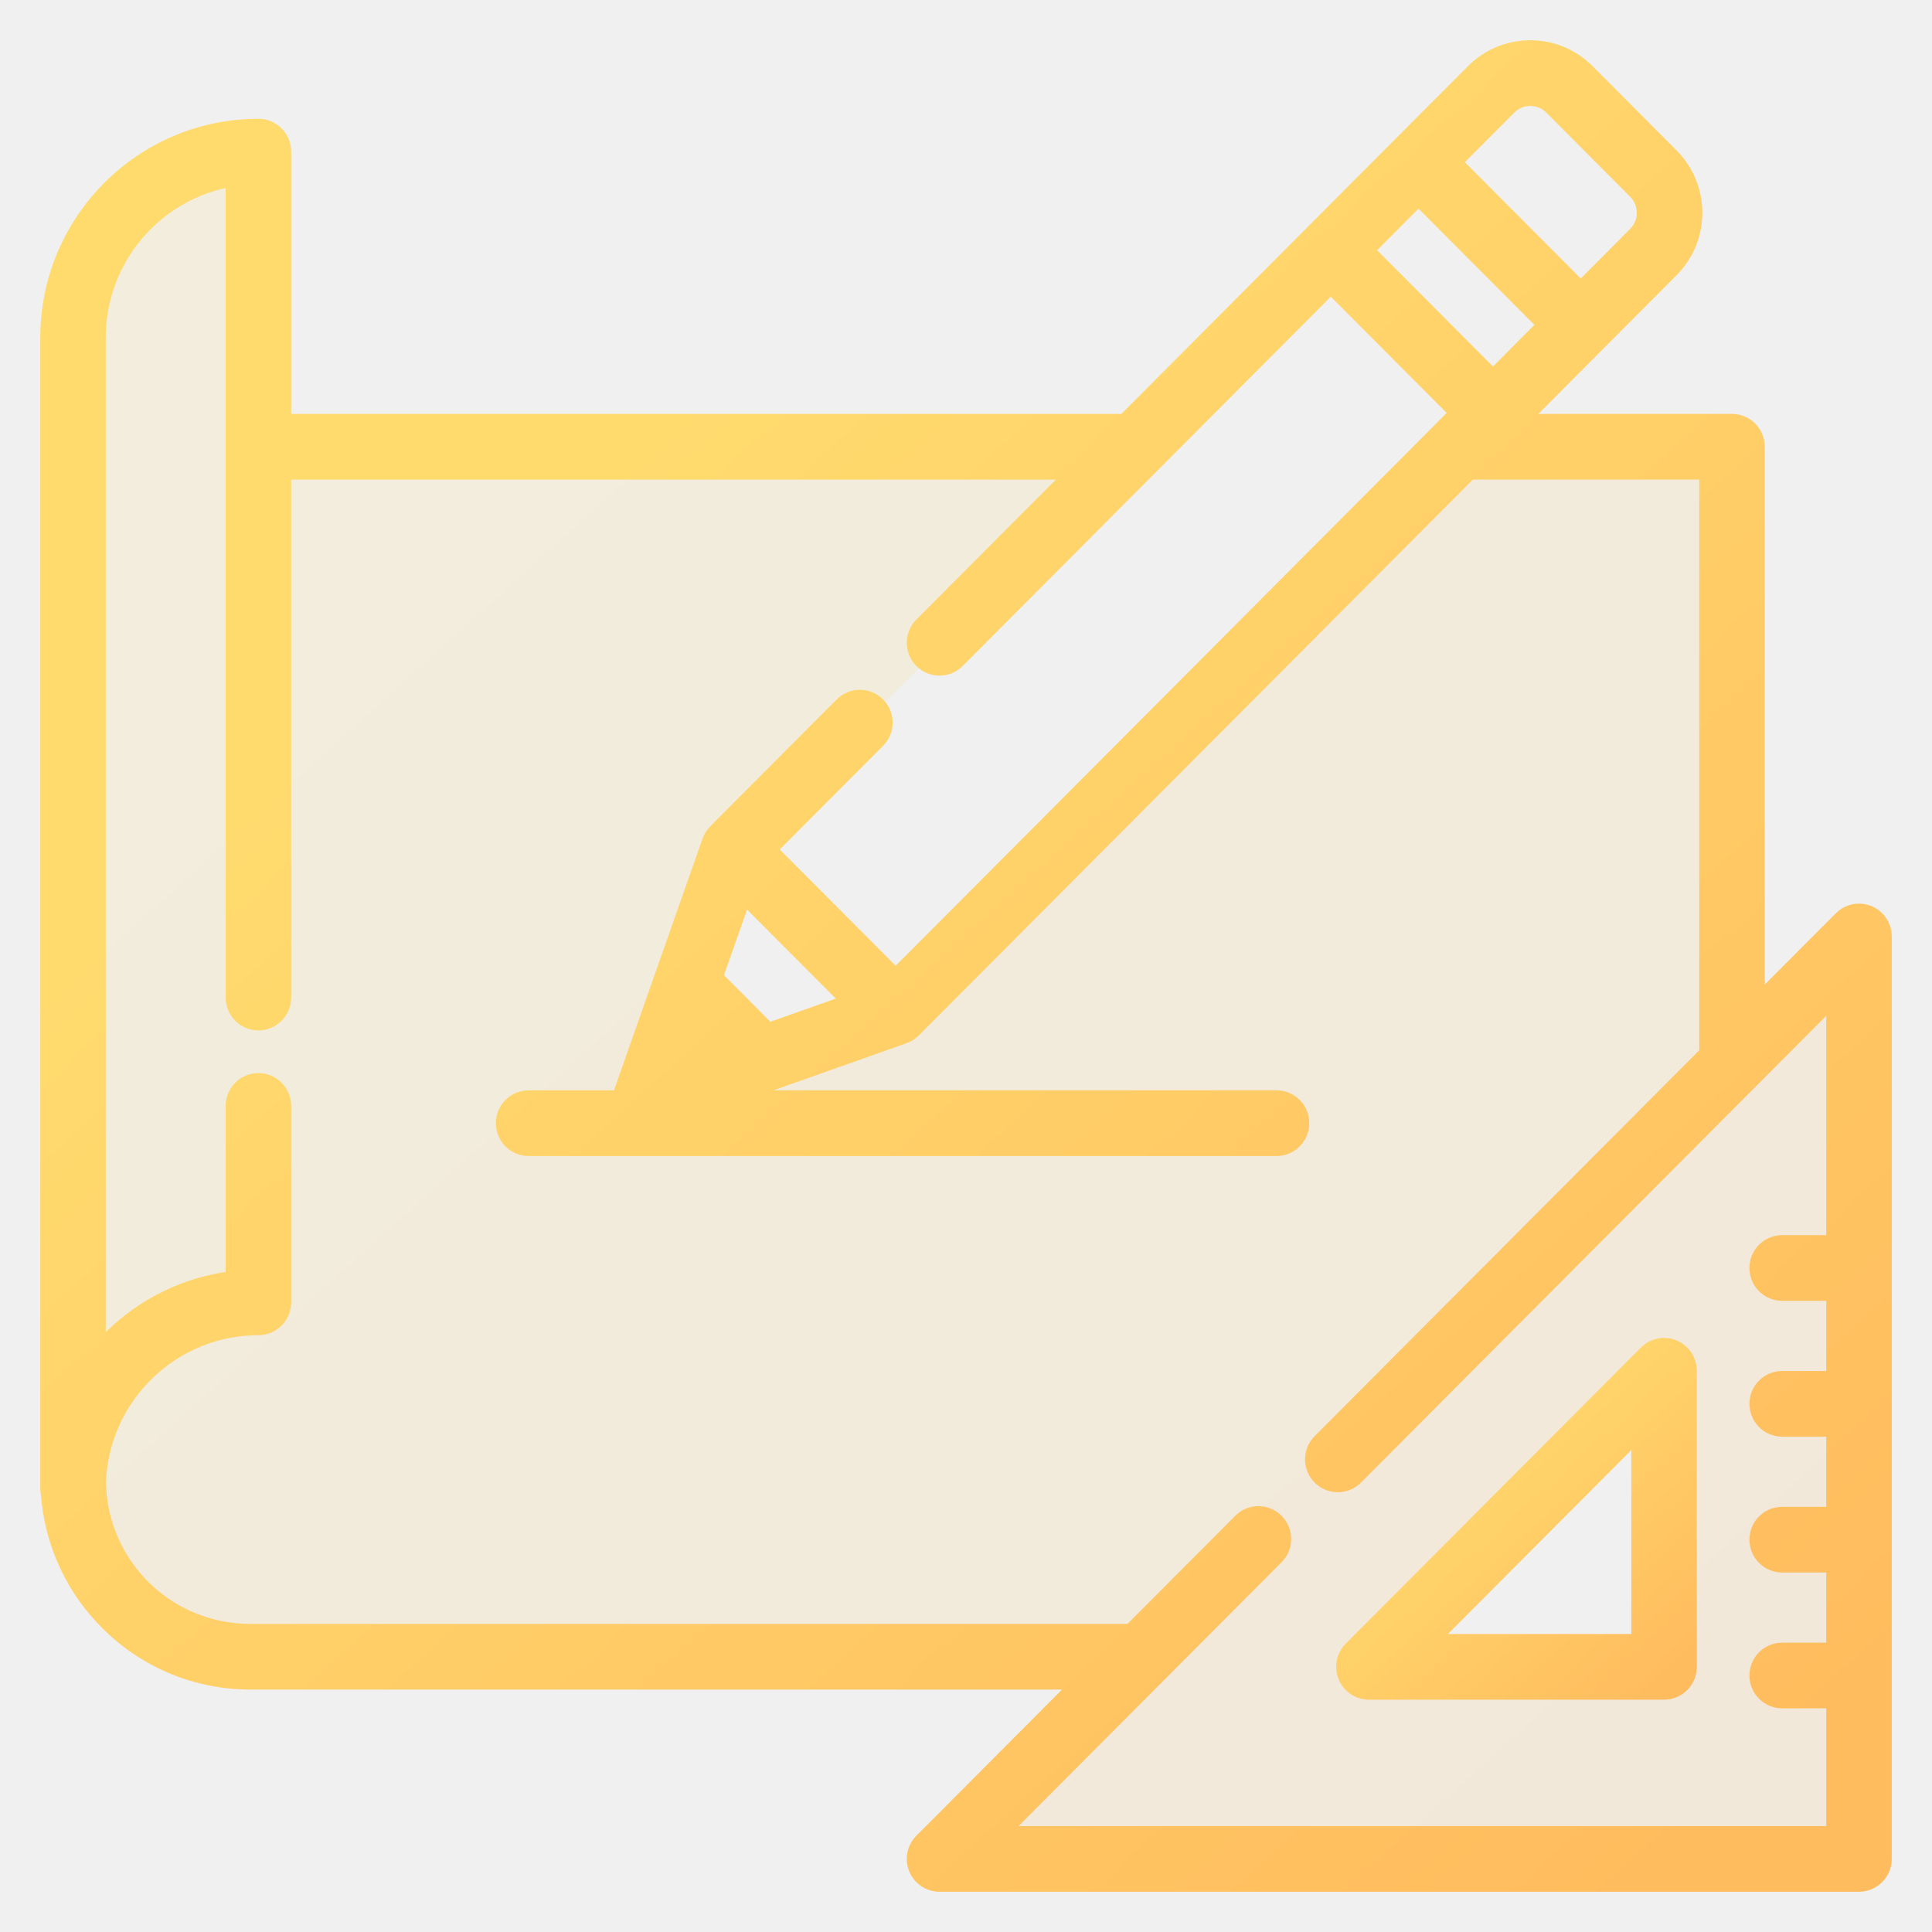
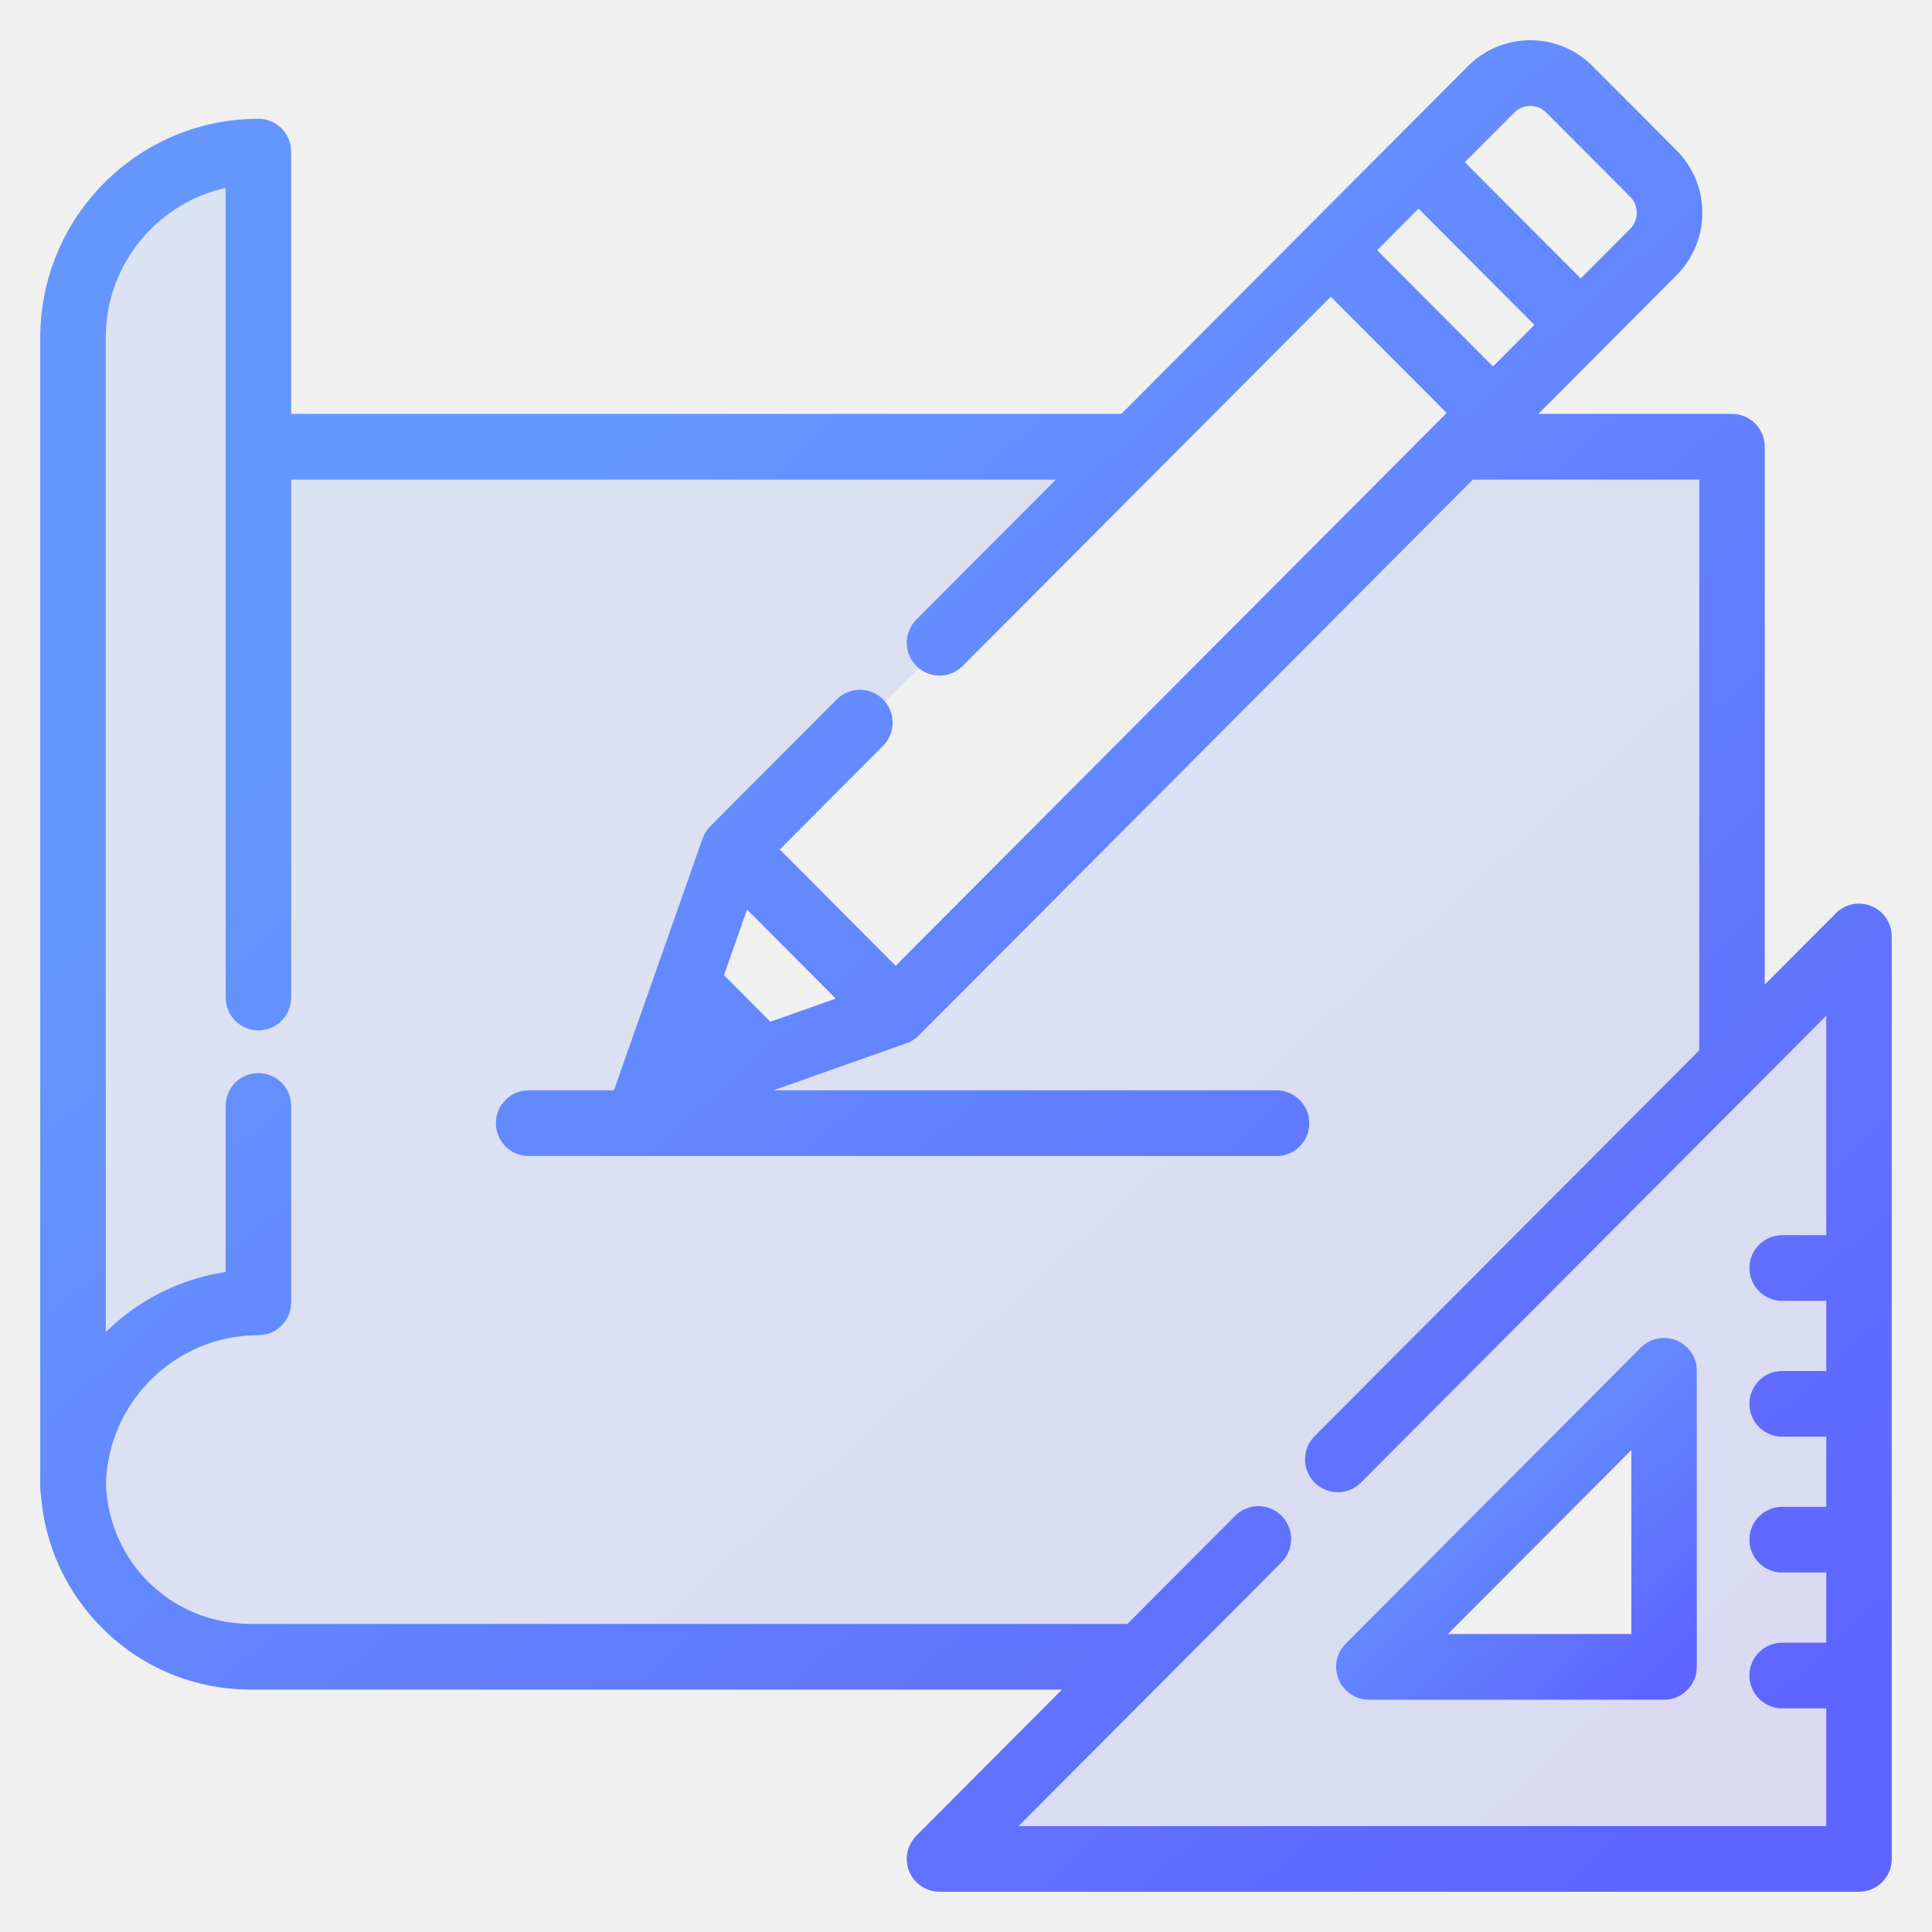
<svg xmlns="http://www.w3.org/2000/svg" width="42" height="42" viewBox="0 0 42 42" fill="none">
-   <path opacity="0.15" fill-rule="evenodd" clip-rule="evenodd" d="M40.638 19.814C40.418 19.723 40.166 19.773 39.998 19.942L38.239 21.706V9.712C38.239 9.386 37.977 9.123 37.652 9.123H33.141L34.779 7.48L34.779 7.479L36.357 5.896C36.695 5.557 36.882 5.106 36.882 4.626C36.882 4.147 36.695 3.696 36.357 3.356L34.533 1.526C34.195 1.187 33.745 1 33.267 1C32.789 1 32.339 1.187 32.001 1.526L30.422 3.11L28.515 5.023L24.429 9.123H6.205V3.296C6.205 2.97 5.942 2.707 5.618 2.707C3.071 2.707 1 4.785 1 7.339V32.356C1 32.399 1.005 32.442 1.014 32.483C1.095 33.566 1.562 34.573 2.344 35.338C3.179 36.155 4.281 36.605 5.447 36.605H23.388L20.009 39.995C19.841 40.163 19.791 40.416 19.882 40.636C19.973 40.856 20.187 41 20.424 41H40.413C40.737 41 41 40.736 41 40.411V20.358C41 20.12 40.857 19.905 40.638 19.814ZM32.831 2.359C33.072 2.118 33.463 2.118 33.703 2.359L35.527 4.189C35.767 4.43 35.767 4.822 35.527 5.063L34.364 6.231L31.668 3.526L32.831 2.359ZM30.838 4.359L33.533 7.063L32.456 8.144L29.761 5.44L30.838 4.359ZM18.397 21.76L16.715 22.356L15.595 21.232L16.188 19.544L18.397 21.76ZM35.829 30.171L30.171 35.829C30.108 35.892 30.152 36 30.241 36H36V30.241C36 30.152 35.892 30.108 35.829 30.171ZM16 18.5L19.5 22L32.5 9L29 5.5L16 18.5Z" fill="url(#paint0_linear)" />
-   <path d="M36.4 29.255C36.18 29.164 35.928 29.214 35.76 29.383L29.344 35.819C29.176 35.988 29.126 36.241 29.217 36.461C29.308 36.681 29.522 36.825 29.759 36.825H36.175C36.499 36.825 36.762 36.561 36.762 36.236V29.799C36.762 29.561 36.619 29.346 36.4 29.255ZM31.176 35.647L35.588 31.221V35.647H31.176Z" fill="url(#paint1_linear)" stroke="url(#paint2_linear)" stroke-width="0.25" />
-   <path d="M40.638 19.814C40.418 19.723 40.166 19.773 39.998 19.942L38.239 21.706V9.712C38.239 9.386 37.977 9.123 37.652 9.123H33.141L34.779 7.48C34.779 7.48 34.779 7.479 34.779 7.479L36.357 5.896C36.695 5.557 36.882 5.106 36.882 4.626C36.882 4.147 36.695 3.696 36.357 3.356L34.533 1.526C34.195 1.187 33.745 1 33.267 1C32.789 1 32.339 1.187 32.001 1.526L30.422 3.11L28.515 5.023L24.429 9.123H6.205V3.296C6.205 2.97 5.942 2.707 5.618 2.707C3.071 2.707 1 4.785 1 7.339V32.356C1 32.399 1.005 32.442 1.014 32.483C1.095 33.566 1.562 34.573 2.344 35.338C3.179 36.155 4.281 36.605 5.447 36.605H23.388L20.009 39.995C19.841 40.163 19.791 40.416 19.882 40.636C19.973 40.856 20.187 41 20.424 41H40.413C40.737 41 41 40.736 41 40.411V20.358C41 20.12 40.857 19.905 40.638 19.814ZM32.831 2.359C33.072 2.118 33.463 2.118 33.703 2.359L35.527 4.189C35.767 4.43 35.767 4.822 35.527 5.063L34.364 6.231L31.668 3.526L32.831 2.359ZM30.838 4.359L33.533 7.063L32.456 8.144L29.761 5.44L30.838 4.359ZM39.826 26.976H38.743C38.419 26.976 38.156 27.24 38.156 27.565C38.156 27.891 38.419 28.154 38.743 28.154H39.826V29.929H38.743C38.419 29.929 38.156 30.193 38.156 30.518C38.156 30.844 38.419 31.107 38.743 31.107H39.826V32.882H38.743C38.419 32.882 38.156 33.146 38.156 33.471C38.156 33.797 38.419 34.06 38.743 34.06H39.826V35.835H38.743C38.419 35.835 38.156 36.099 38.156 36.424C38.156 36.749 38.419 37.013 38.743 37.013H39.826V39.822H21.842L27.772 33.873C28.001 33.643 28.001 33.27 27.772 33.04C27.746 33.014 27.717 32.991 27.688 32.97C27.459 32.813 27.145 32.836 26.942 33.04L24.562 35.427H5.448C3.667 35.427 2.233 34.032 2.177 32.249C2.18 32.137 2.189 32.026 2.203 31.917C2.203 31.916 2.203 31.915 2.203 31.915C2.21 31.863 2.218 31.811 2.227 31.759C2.228 31.753 2.229 31.747 2.23 31.741C2.238 31.695 2.247 31.65 2.257 31.604C2.26 31.591 2.263 31.579 2.266 31.566C2.275 31.527 2.285 31.489 2.295 31.451C2.3 31.43 2.306 31.41 2.312 31.389C2.321 31.359 2.33 31.329 2.339 31.3C2.349 31.27 2.359 31.241 2.369 31.212C2.376 31.192 2.383 31.171 2.391 31.151C2.405 31.112 2.42 31.074 2.436 31.036C2.44 31.025 2.445 31.014 2.449 31.003C2.469 30.956 2.49 30.91 2.512 30.864C2.513 30.862 2.514 30.86 2.515 30.858C2.974 29.905 3.858 29.194 4.917 28.973C4.92 28.973 4.923 28.972 4.926 28.971C4.975 28.961 5.024 28.953 5.073 28.945C5.082 28.944 5.09 28.942 5.098 28.941C5.143 28.934 5.188 28.928 5.233 28.923C5.246 28.922 5.258 28.92 5.271 28.919C5.314 28.914 5.358 28.912 5.402 28.909C5.416 28.908 5.43 28.906 5.444 28.906C5.501 28.903 5.559 28.901 5.618 28.901C5.942 28.901 6.205 28.638 6.205 28.312V24.042C6.205 23.716 5.942 23.453 5.618 23.453C5.293 23.453 5.03 23.716 5.03 24.042V27.76C4.039 27.886 3.119 28.33 2.393 29.041C2.317 29.115 2.245 29.193 2.174 29.272V7.339C2.174 5.635 3.41 4.215 5.03 3.935V21.686C5.03 22.011 5.293 22.275 5.618 22.275C5.942 22.275 6.205 22.011 6.205 21.686V10.301H23.255L20.009 13.557C19.78 13.787 19.78 14.16 20.009 14.39C20.238 14.62 20.61 14.62 20.839 14.39L25.087 10.128C25.087 10.128 25.087 10.128 25.087 10.128L28.93 6.273L31.626 8.977L31.309 9.294C31.309 9.295 31.309 9.295 31.309 9.295L19.471 21.172L16.775 18.467L19.108 16.126C19.338 15.896 19.338 15.523 19.108 15.293C18.879 15.063 18.507 15.063 18.278 15.293L15.529 18.051C15.515 18.066 15.501 18.081 15.488 18.097C15.484 18.102 15.48 18.108 15.476 18.114C15.468 18.125 15.46 18.136 15.452 18.147C15.448 18.154 15.444 18.161 15.44 18.168C15.433 18.179 15.427 18.19 15.421 18.201C15.418 18.209 15.414 18.216 15.411 18.224C15.405 18.235 15.401 18.247 15.396 18.259C15.395 18.263 15.393 18.267 15.391 18.271L14.247 21.522L13.467 23.738C13.457 23.768 13.45 23.798 13.444 23.828H11.492C11.167 23.828 10.905 24.092 10.905 24.417C10.905 24.742 11.167 25.006 11.492 25.006H27.75C28.075 25.006 28.338 24.742 28.338 24.417C28.338 24.092 28.075 23.828 27.75 23.828H16.085L19.666 22.56C19.669 22.559 19.672 22.557 19.675 22.556C19.689 22.551 19.702 22.545 19.716 22.539C19.721 22.537 19.727 22.534 19.732 22.532C19.746 22.525 19.76 22.517 19.773 22.509C19.778 22.506 19.782 22.503 19.786 22.501C19.801 22.492 19.814 22.482 19.828 22.471C19.831 22.469 19.835 22.466 19.838 22.464C19.854 22.45 19.87 22.436 19.886 22.421L31.967 10.301H37.065V22.884L28.667 31.309C28.438 31.539 28.438 31.912 28.667 32.142C28.681 32.156 28.696 32.17 28.712 32.182C28.819 32.27 28.951 32.315 29.082 32.315C29.214 32.315 29.345 32.27 29.453 32.182C29.468 32.17 29.483 32.156 29.497 32.142L29.498 32.142L39.826 21.78V26.976ZM18.397 21.76L16.715 22.356L15.595 21.232L16.188 19.544L18.397 21.76Z" fill="url(#paint3_linear)" stroke="url(#paint4_linear)" stroke-width="0.25" />
+   <g clip-path="url(#clip0_202_5)">
+     <path opacity="0.15" fill-rule="evenodd" clip-rule="evenodd" d="M40.638 19.814C40.418 19.723 40.166 19.773 39.998 19.942L38.239 21.706V9.712C38.239 9.386 37.977 9.123 37.652 9.123H33.141L34.779 7.48L34.779 7.479L36.357 5.896C36.695 5.557 36.882 5.106 36.882 4.626C36.882 4.147 36.695 3.696 36.357 3.356L34.533 1.526C34.195 1.187 33.745 1 33.267 1C32.789 1 32.339 1.187 32.001 1.526L30.422 3.11L28.515 5.023L24.429 9.123H6.205V3.296C6.205 2.97 5.942 2.707 5.618 2.707C3.071 2.707 1 4.785 1 7.339V32.356C1 32.399 1.005 32.442 1.014 32.483C1.095 33.566 1.562 34.573 2.344 35.338C3.179 36.155 4.281 36.605 5.447 36.605H23.388L20.009 39.995C19.841 40.163 19.791 40.416 19.882 40.636C19.973 40.856 20.187 41 20.424 41H40.413C40.737 41 41 40.736 41 40.411V20.358C41 20.12 40.857 19.905 40.638 19.814ZM32.831 2.359C33.072 2.118 33.463 2.118 33.703 2.359L35.527 4.189C35.767 4.43 35.767 4.822 35.527 5.063L34.364 6.231L31.668 3.526L32.831 2.359ZM30.838 4.359L33.533 7.063L32.456 8.144L29.761 5.44L30.838 4.359ZM18.397 21.76L16.715 22.356L15.595 21.232L16.188 19.544L18.397 21.76ZM35.829 30.171L30.171 35.829C30.108 35.892 30.152 36 30.241 36H36V30.241C36 30.152 35.892 30.108 35.829 30.171ZM16 18.5L19.5 22L32.5 9L29 5.5L16 18.5Z" fill="url(#paint0_linear_202_5)" />
+     <path d="M36.4 29.255C36.18 29.164 35.928 29.214 35.76 29.382L29.344 35.819C29.176 35.988 29.126 36.241 29.217 36.461C29.308 36.681 29.522 36.825 29.759 36.825H36.175C36.499 36.825 36.762 36.561 36.762 36.236V29.799C36.762 29.561 36.619 29.346 36.4 29.255ZM31.176 35.647L35.588 31.221V35.647H31.176Z" fill="url(#paint1_linear_202_5)" stroke="url(#paint2_linear_202_5)" stroke-width="0.25" />
+     <path d="M40.638 19.814C40.418 19.723 40.166 19.773 39.998 19.942L38.239 21.706V9.712C38.239 9.386 37.977 9.123 37.652 9.123H33.141L34.779 7.48C34.779 7.48 34.779 7.479 34.779 7.479L36.357 5.896C36.695 5.557 36.882 5.106 36.882 4.626C36.882 4.147 36.695 3.696 36.357 3.356L34.533 1.526C34.195 1.187 33.745 1 33.267 1C32.789 1 32.339 1.187 32.001 1.526L30.422 3.11L28.515 5.023L24.429 9.123H6.205V3.296C6.205 2.97 5.942 2.707 5.618 2.707C3.071 2.707 1 4.785 1 7.339V32.356C1 32.399 1.005 32.442 1.014 32.483C1.095 33.566 1.562 34.573 2.344 35.338C3.179 36.155 4.281 36.605 5.447 36.605H23.388L20.009 39.995C19.841 40.163 19.791 40.416 19.882 40.636C19.973 40.856 20.187 41 20.424 41H40.413C40.737 41 41 40.736 41 40.411V20.358C41 20.12 40.857 19.905 40.638 19.814ZM32.831 2.359C33.072 2.118 33.463 2.118 33.703 2.359L35.527 4.189C35.767 4.43 35.767 4.822 35.527 5.063L34.364 6.231L31.668 3.526L32.831 2.359ZM30.838 4.359L33.533 7.063L32.456 8.144L29.761 5.44L30.838 4.359ZM39.826 26.976H38.743C38.419 26.976 38.156 27.24 38.156 27.565C38.156 27.891 38.419 28.154 38.743 28.154H39.826V29.929H38.743C38.419 29.929 38.156 30.193 38.156 30.518C38.156 30.844 38.419 31.107 38.743 31.107H39.826V32.882H38.743C38.419 32.882 38.156 33.146 38.156 33.471C38.156 33.797 38.419 34.06 38.743 34.06H39.826V35.835H38.743C38.419 35.835 38.156 36.099 38.156 36.424C38.156 36.749 38.419 37.013 38.743 37.013H39.826V39.822H21.842L27.772 33.873C28.001 33.643 28.001 33.27 27.772 33.04C27.746 33.014 27.717 32.991 27.688 32.97C27.459 32.813 27.145 32.836 26.942 33.04L24.562 35.427H5.448C3.667 35.427 2.233 34.032 2.177 32.249C2.18 32.137 2.189 32.026 2.203 31.917C2.203 31.916 2.203 31.915 2.203 31.915C2.21 31.863 2.218 31.811 2.227 31.759C2.228 31.753 2.229 31.747 2.23 31.741C2.238 31.695 2.247 31.65 2.257 31.604C2.26 31.591 2.263 31.579 2.266 31.566C2.275 31.527 2.285 31.489 2.295 31.451C2.3 31.43 2.306 31.41 2.312 31.389C2.321 31.359 2.33 31.329 2.339 31.3C2.349 31.27 2.359 31.241 2.369 31.212C2.376 31.192 2.383 31.171 2.391 31.151C2.405 31.112 2.42 31.074 2.436 31.036C2.44 31.025 2.445 31.014 2.449 31.003C2.469 30.956 2.49 30.91 2.512 30.864C2.513 30.862 2.514 30.86 2.515 30.858C2.974 29.905 3.858 29.194 4.917 28.973C4.92 28.973 4.923 28.972 4.926 28.971C4.975 28.961 5.024 28.953 5.073 28.945C5.082 28.944 5.09 28.942 5.098 28.941C5.143 28.934 5.188 28.928 5.233 28.923C5.246 28.922 5.258 28.92 5.271 28.919C5.314 28.914 5.358 28.912 5.402 28.909C5.416 28.908 5.43 28.906 5.444 28.906C5.501 28.903 5.559 28.901 5.618 28.901C5.942 28.901 6.205 28.638 6.205 28.312V24.042C6.205 23.716 5.942 23.453 5.618 23.453C5.293 23.453 5.03 23.716 5.03 24.042V27.76C4.039 27.886 3.119 28.33 2.393 29.041C2.317 29.115 2.245 29.193 2.174 29.272V7.339C2.174 5.635 3.41 4.215 5.03 3.935V21.686C5.03 22.011 5.293 22.275 5.618 22.275C5.942 22.275 6.205 22.011 6.205 21.686V10.301H23.255L20.009 13.557C19.78 13.787 19.78 14.16 20.009 14.39C20.238 14.62 20.61 14.62 20.839 14.39L25.087 10.128C25.087 10.128 25.087 10.128 25.087 10.128L28.93 6.273L31.626 8.977L31.309 9.294C31.309 9.295 31.309 9.295 31.309 9.295L19.471 21.172L16.775 18.467L19.108 16.126C19.338 15.896 19.338 15.523 19.108 15.293C18.879 15.063 18.507 15.063 18.278 15.293L15.529 18.051C15.515 18.066 15.501 18.081 15.488 18.097C15.484 18.102 15.48 18.108 15.476 18.114C15.468 18.125 15.46 18.136 15.452 18.147C15.448 18.154 15.444 18.161 15.44 18.168C15.433 18.179 15.427 18.19 15.421 18.201C15.418 18.209 15.414 18.216 15.411 18.224C15.405 18.235 15.401 18.247 15.396 18.259C15.395 18.263 15.393 18.267 15.391 18.271L14.247 21.522L13.467 23.738C13.457 23.768 13.45 23.798 13.444 23.828H11.492C11.167 23.828 10.905 24.092 10.905 24.417C10.905 24.742 11.167 25.006 11.492 25.006H27.75C28.075 25.006 28.338 24.742 28.338 24.417C28.338 24.092 28.075 23.828 27.75 23.828H16.085L19.666 22.56C19.669 22.559 19.672 22.557 19.675 22.556C19.689 22.551 19.702 22.545 19.716 22.539C19.721 22.537 19.727 22.534 19.732 22.532C19.746 22.525 19.76 22.517 19.773 22.509C19.778 22.506 19.782 22.503 19.786 22.501C19.801 22.492 19.814 22.482 19.828 22.471C19.831 22.469 19.835 22.466 19.838 22.464C19.854 22.45 19.87 22.436 19.886 22.421L31.967 10.301H37.065V22.884L28.667 31.309C28.438 31.539 28.438 31.912 28.667 32.142C28.681 32.156 28.696 32.17 28.712 32.182C28.819 32.27 28.951 32.315 29.082 32.315C29.214 32.315 29.345 32.27 29.453 32.182C29.468 32.17 29.483 32.156 29.497 32.142L39.826 21.78V26.976ZM18.397 21.76L16.715 22.356L15.595 21.232L16.188 19.544L18.397 21.76Z" fill="url(#paint3_linear_202_5)" />
+     <path d="M25.087 10.128L20.839 14.39C20.61 14.62 20.238 14.62 20.009 14.39C19.78 14.16 19.78 13.787 20.009 13.557L23.255 10.301H6.205V21.686C6.205 22.011 5.942 22.275 5.618 22.275C5.293 22.275 5.03 22.011 5.03 21.686V3.935C3.41 4.215 2.174 5.635 2.174 7.339V29.272C2.245 29.193 2.317 29.115 2.393 29.041C3.119 28.33 4.039 27.886 5.03 27.76V24.042C5.03 23.716 5.293 23.453 5.618 23.453C5.942 23.453 6.205 23.716 6.205 24.042V28.312C6.205 28.638 5.942 28.901 5.618 28.901C5.559 28.901 5.501 28.903 5.444 28.906C5.43 28.906 5.416 28.908 5.402 28.909C5.358 28.912 5.314 28.914 5.271 28.919C5.258 28.92 5.246 28.922 5.233 28.923C5.188 28.928 5.143 28.934 5.098 28.941C5.09 28.942 5.082 28.944 5.073 28.945C5.024 28.953 4.975 28.961 4.926 28.971C4.923 28.972 4.92 28.973 4.917 28.973C3.858 29.194 2.974 29.905 2.515 30.858C2.514 30.86 2.513 30.862 2.512 30.864C2.49 30.91 2.469 30.956 2.449 31.003C2.445 31.014 2.44 31.025 2.436 31.036C2.42 31.074 2.405 31.112 2.391 31.151C2.383 31.171 2.376 31.192 2.369 31.212C2.359 31.241 2.349 31.27 2.339 31.3C2.33 31.329 2.321 31.359 2.312 31.389C2.306 31.41 2.3 31.43 2.295 31.451C2.285 31.489 2.275 31.527 2.266 31.566C2.263 31.579 2.26 31.591 2.257 31.604C2.247 31.65 2.238 31.695 2.23 31.741C2.229 31.747 2.228 31.753 2.227 31.759C2.218 31.811 2.21 31.863 2.203 31.915C2.203 31.915 2.203 31.916 2.203 31.917C2.189 32.026 2.18 32.137 2.177 32.249C2.233 34.032 3.667 35.427 5.448 35.427H24.562L26.942 33.04C27.145 32.836 27.459 32.813 27.688 32.97C27.717 32.991 27.746 33.014 27.772 33.04C28.001 33.27 28.001 33.643 27.772 33.873L21.842 39.822H39.826V37.013H38.743C38.419 37.013 38.156 36.749 38.156 36.424C38.156 36.099 38.419 35.835 38.743 35.835H39.826V34.06H38.743C38.419 34.06 38.156 33.797 38.156 33.471C38.156 33.146 38.419 32.882 38.743 32.882H39.826V31.107H38.743C38.419 31.107 38.156 30.844 38.156 30.518C38.156 30.193 38.419 29.929 38.743 29.929H39.826V28.154H38.743C38.419 28.154 38.156 27.891 38.156 27.565C38.156 27.24 38.419 26.976 38.743 26.976H39.826V21.78L29.497 32.142C29.483 32.156 29.468 32.17 29.453 32.182C29.345 32.27 29.214 32.315 29.082 32.315C28.951 32.315 28.819 32.27 28.712 32.182C28.696 32.17 28.681 32.156 28.667 32.142C28.438 31.912 28.438 31.539 28.667 31.309L37.065 22.884V10.301H31.967L19.886 22.421C19.87 22.436 19.854 22.45 19.838 22.464C19.835 22.466 19.831 22.469 19.828 22.471C19.814 22.482 19.801 22.492 19.786 22.501C19.782 22.503 19.778 22.506 19.773 22.509C19.76 22.517 19.746 22.525 19.732 22.532C19.727 22.534 19.721 22.537 19.716 22.539C19.702 22.545 19.689 22.551 19.675 22.556C19.672 22.557 19.669 22.559 19.666 22.56L16.085 23.828H27.75C28.075 23.828 28.338 24.092 28.338 24.417C28.338 24.742 28.075 25.006 27.75 25.006H11.492C11.167 25.006 10.905 24.742 10.905 24.417C10.905 24.092 11.167 23.828 11.492 23.828H13.444C13.45 23.798 13.457 23.768 13.467 23.738L14.247 21.522L15.391 18.271C15.393 18.267 15.395 18.263 15.396 18.259C15.401 18.247 15.405 18.235 15.411 18.224C15.414 18.216 15.418 18.209 15.421 18.201C15.427 18.19 15.433 18.179 15.44 18.168C15.444 18.161 15.448 18.154 15.452 18.147C15.46 18.136 15.468 18.125 15.476 18.114C15.48 18.108 15.484 18.102 15.488 18.097C15.501 18.081 15.515 18.066 15.529 18.051L18.278 15.293C18.507 15.063 18.879 15.063 19.108 15.293C19.338 15.523 19.338 15.896 19.108 16.126L16.775 18.467L19.471 21.172L31.309 9.295C31.309 9.295 31.309 9.295 31.309 9.294L31.626 8.977L28.93 6.273L25.087 10.128ZM25.087 10.128C25.087 10.128 25.087 10.128 25.087 10.128ZM40.638 19.814C40.418 19.723 40.166 19.773 39.998 19.942L38.239 21.706V9.712C38.239 9.386 37.977 9.123 37.652 9.123H33.141L34.779 7.48C34.779 7.48 34.779 7.479 34.779 7.479L36.357 5.896C36.695 5.557 36.882 5.106 36.882 4.626C36.882 4.147 36.695 3.696 36.357 3.356L34.533 1.526C34.195 1.187 33.745 1 33.267 1C32.789 1 32.339 1.187 32.001 1.526L30.422 3.11L28.515 5.023L24.429 9.123H6.205V3.296C6.205 2.97 5.942 2.707 5.618 2.707C3.071 2.707 1 4.785 1 7.339V32.356C1 32.399 1.005 32.442 1.014 32.483C1.095 33.566 1.562 34.573 2.344 35.338C3.179 36.155 4.281 36.605 5.447 36.605H23.388L20.009 39.995C19.841 40.163 19.791 40.416 19.882 40.636C19.973 40.856 20.187 41 20.424 41H40.413C40.737 41 41 40.736 41 40.411V20.358C41 20.12 40.857 19.905 40.638 19.814ZM32.831 2.359C33.072 2.118 33.463 2.118 33.703 2.359L35.527 4.189C35.767 4.43 35.767 4.822 35.527 5.063L34.364 6.231L31.668 3.526L32.831 2.359ZM30.838 4.359L33.533 7.063L32.456 8.144L29.761 5.44L30.838 4.359ZM18.397 21.76L16.715 22.356L15.595 21.232L16.188 19.544L18.397 21.76Z" stroke="url(#paint4_linear_202_5)" stroke-width="0.25" />
+   </g>
  <defs>
-     <linearGradient id="paint0_linear" x1="3.267" y1="1" x2="37.8" y2="39.133" gradientUnits="userSpaceOnUse">
-       <stop offset="0.259" stop-color="#FFDB6E" />
-       <stop offset="1" stop-color="#FFBC5E" />
+     <linearGradient id="paint0_linear_202_5" x1="3.267" y1="1" x2="37.8" y2="39.133" gradientUnits="userSpaceOnUse">
+       <stop offset="0.259" stop-color="#6596FD" />
+       <stop offset="1" stop-color="#5E64FF" />
    </linearGradient>
-     <linearGradient id="paint1_linear" x1="29.602" y1="29.21" x2="36.178" y2="36.448" gradientUnits="userSpaceOnUse">
-       <stop offset="0.259" stop-color="#FFDB6E" />
-       <stop offset="1" stop-color="#FFBC5E" />
+     <linearGradient id="paint1_linear_202_5" x1="29.602" y1="29.21" x2="36.178" y2="36.448" gradientUnits="userSpaceOnUse">
+       <stop offset="0.259" stop-color="#6596FD" />
+       <stop offset="1" stop-color="#5E64FF" />
    </linearGradient>
-     <linearGradient id="paint2_linear" x1="29.602" y1="29.21" x2="36.178" y2="36.448" gradientUnits="userSpaceOnUse">
-       <stop offset="0.259" stop-color="#FFDB6E" />
-       <stop offset="1" stop-color="#FFBC5E" />
+     <linearGradient id="paint2_linear_202_5" x1="29.602" y1="29.21" x2="36.178" y2="36.448" gradientUnits="userSpaceOnUse">
+       <stop offset="0.259" stop-color="#6596FD" />
+       <stop offset="1" stop-color="#5E64FF" />
    </linearGradient>
-     <linearGradient id="paint3_linear" x1="3.267" y1="1" x2="37.8" y2="39.133" gradientUnits="userSpaceOnUse">
-       <stop offset="0.259" stop-color="#FFDB6E" />
-       <stop offset="1" stop-color="#FFBC5E" />
+     <linearGradient id="paint3_linear_202_5" x1="3.267" y1="1" x2="37.8" y2="39.133" gradientUnits="userSpaceOnUse">
+       <stop offset="0.259" stop-color="#6596FD" />
+       <stop offset="1" stop-color="#5E64FF" />
    </linearGradient>
-     <linearGradient id="paint4_linear" x1="3.267" y1="1" x2="37.8" y2="39.133" gradientUnits="userSpaceOnUse">
-       <stop offset="0.259" stop-color="#FFDB6E" />
-       <stop offset="1" stop-color="#FFBC5E" />
+     <linearGradient id="paint4_linear_202_5" x1="3.267" y1="1" x2="37.8" y2="39.133" gradientUnits="userSpaceOnUse">
+       <stop offset="0.259" stop-color="#6596FD" />
+       <stop offset="1" stop-color="#5E64FF" />
    </linearGradient>
+     <clipPath id="clip0_202_5">
+       <rect width="42" height="42" fill="white" />
+     </clipPath>
  </defs>
</svg>
